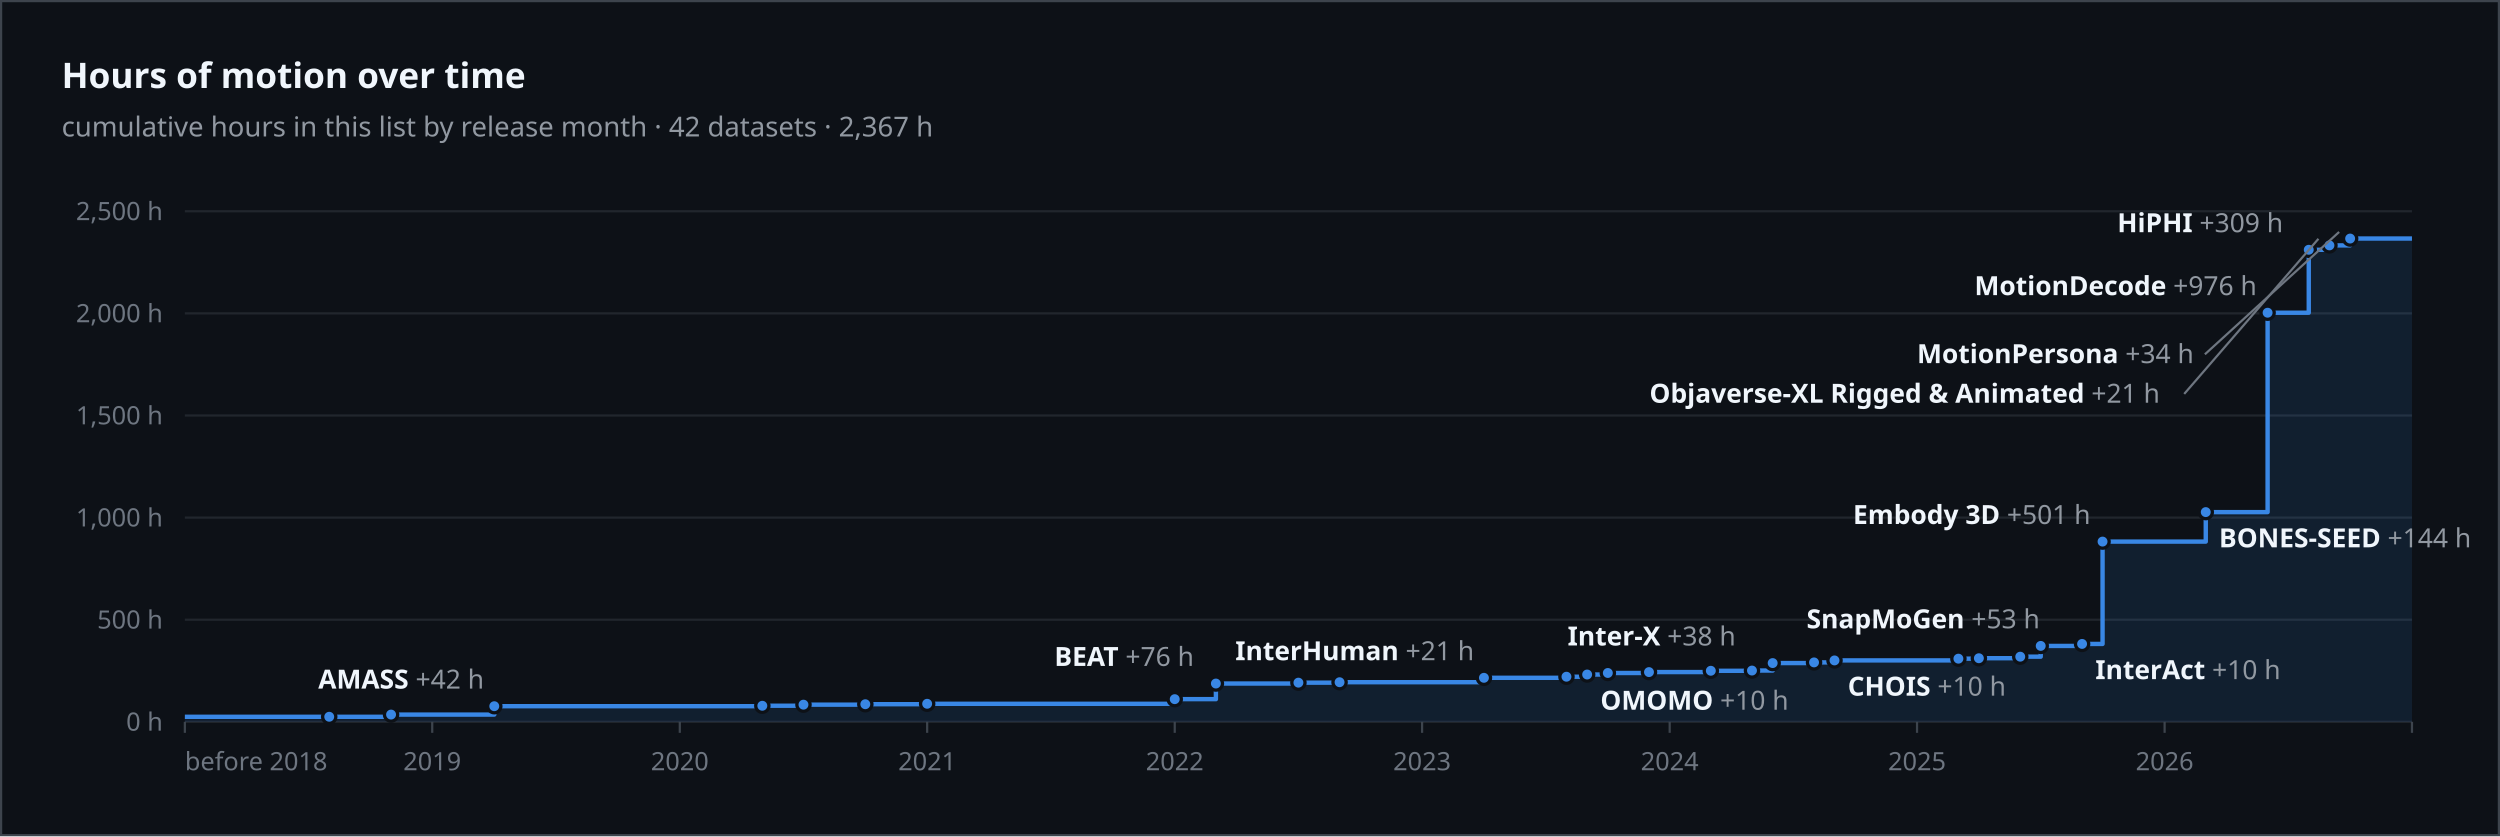
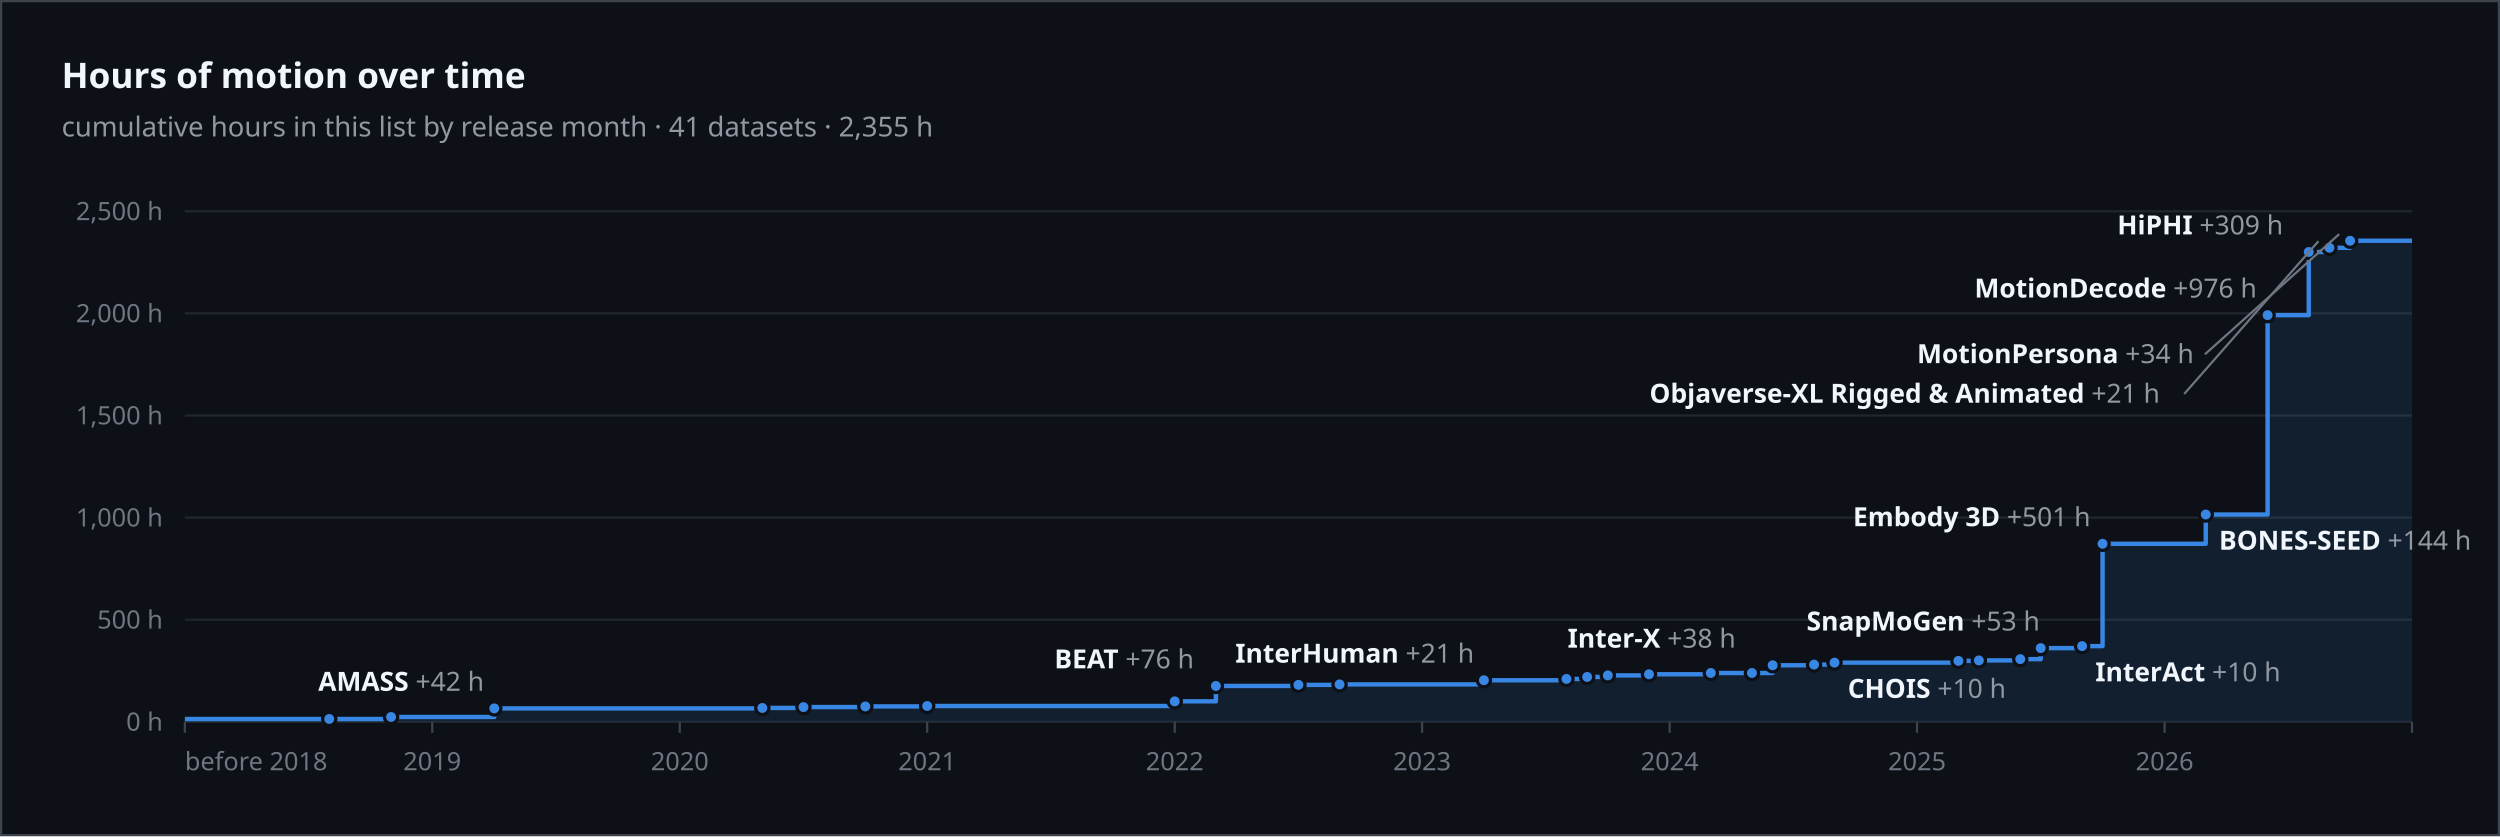
<svg xmlns="http://www.w3.org/2000/svg" width="1136" height="380" viewBox="0 0 1136 380" role="img" aria-label="Hours of motion over time" font-family="-apple-system, BlinkMacSystemFont, 'Segoe UI', 'Noto Sans', Helvetica, Arial, sans-serif">
  <rect x="0.5" y="0.5" width="1135" height="379" fill="#0d1117" stroke="#3d444d" />
  <text x="28" y="40" font-size="16" font-weight="600" fill="#f0f6fc">Hours of motion over time</text>
-   <text x="28" y="62" font-size="12.5" fill="#9198a1">cumulative hours in this list by release month · 42 datasets · 2,367 h</text>
+   <text x="28" y="62" font-size="12.5" fill="#9198a1">cumulative hours in this list by release month · 41 datasets · 2,355 h</text>
  <line x1="84" y1="328.0" x2="1096" y2="328.0" stroke="#21262d" stroke-width="1" />
  <text x="74" y="328.0" dy="0.35em" text-anchor="end" font-size="11.5" fill="#6e7681">0 h</text>
  <line x1="84" y1="281.6" x2="1096" y2="281.6" stroke="#21262d" stroke-width="1" />
  <text x="74" y="281.6" dy="0.35em" text-anchor="end" font-size="11.5" fill="#6e7681">500 h</text>
  <line x1="84" y1="235.2" x2="1096" y2="235.2" stroke="#21262d" stroke-width="1" />
  <text x="74" y="235.2" dy="0.35em" text-anchor="end" font-size="11.5" fill="#6e7681">1,000 h</text>
  <line x1="84" y1="188.8" x2="1096" y2="188.8" stroke="#21262d" stroke-width="1" />
  <text x="74" y="188.8" dy="0.35em" text-anchor="end" font-size="11.5" fill="#6e7681">1,500 h</text>
  <line x1="84" y1="142.4" x2="1096" y2="142.4" stroke="#21262d" stroke-width="1" />
  <text x="74" y="142.4" dy="0.35em" text-anchor="end" font-size="11.5" fill="#6e7681">2,000 h</text>
  <line x1="84" y1="96.0" x2="1096" y2="96.0" stroke="#21262d" stroke-width="1" />
  <text x="74" y="96.0" dy="0.35em" text-anchor="end" font-size="11.5" fill="#6e7681">2,500 h</text>
  <line x1="84.0" y1="328" x2="84.0" y2="333" stroke="#3d444d" />
  <text x="84.0" y="350" text-anchor="start" font-size="11.5" fill="#6e7681">before 2018</text>
  <line x1="196.4" y1="328" x2="196.4" y2="333" stroke="#3d444d" />
  <text x="196.4" y="350" text-anchor="middle" font-size="11.5" fill="#6e7681">2019</text>
  <line x1="308.9" y1="328" x2="308.9" y2="333" stroke="#3d444d" />
  <text x="308.9" y="350" text-anchor="middle" font-size="11.5" fill="#6e7681">2020</text>
  <line x1="421.3" y1="328" x2="421.3" y2="333" stroke="#3d444d" />
  <text x="421.3" y="350" text-anchor="middle" font-size="11.5" fill="#6e7681">2021</text>
  <line x1="533.8" y1="328" x2="533.8" y2="333" stroke="#3d444d" />
  <text x="533.8" y="350" text-anchor="middle" font-size="11.5" fill="#6e7681">2022</text>
  <line x1="646.2" y1="328" x2="646.2" y2="333" stroke="#3d444d" />
  <text x="646.2" y="350" text-anchor="middle" font-size="11.5" fill="#6e7681">2023</text>
  <line x1="758.7" y1="328" x2="758.7" y2="333" stroke="#3d444d" />
  <text x="758.7" y="350" text-anchor="middle" font-size="11.5" fill="#6e7681">2024</text>
  <line x1="871.1" y1="328" x2="871.1" y2="333" stroke="#3d444d" />
  <text x="871.1" y="350" text-anchor="middle" font-size="11.5" fill="#6e7681">2025</text>
  <line x1="983.6" y1="328" x2="983.6" y2="333" stroke="#3d444d" />
  <text x="983.6" y="350" text-anchor="middle" font-size="11.5" fill="#6e7681">2026</text>
  <line x1="1096.0" y1="328" x2="1096.0" y2="333" stroke="#3d444d" />
-   <path d="M84,328 L84,325.7 L84.0,325.7 L149.6,325.7 L149.6,325.7 L177.7,325.7 L177.7,324.7 L224.6,324.7 L224.6,320.9 L346.4,320.9 L346.4,320.7 L365.1,320.7 L365.1,320.2 L393.2,320.2 L393.2,320.0 L421.3,320.0 L421.3,319.8 L533.8,319.8 L533.8,317.7 L552.5,317.7 L552.5,310.6 L590.0,310.6 L590.0,310.2 L608.7,310.2 L608.7,310.0 L674.3,310.0 L674.3,308.0 L711.8,308.0 L711.8,307.5 L721.2,307.5 L721.2,306.5 L730.6,306.5 L730.6,305.8 L749.3,305.8 L749.3,305.4 L777.4,305.4 L777.4,304.8 L796.1,304.8 L796.1,304.7 L805.5,304.7 L805.5,301.3 L824.3,301.3 L824.3,301.0 L833.6,301.0 L833.6,300.1 L889.9,300.1 L889.9,299.3 L899.2,299.3 L899.2,299.1 L918.0,299.1 L918.0,298.4 L927.3,298.4 L927.3,293.5 L946.1,293.5 L946.1,292.6 L955.4,292.6 L955.4,246.1 L1002.3,246.1 L1002.3,232.7 L1030.4,232.7 L1030.4,142.1 L1049.1,142.1 L1049.1,113.5 L1058.5,113.5 L1058.5,111.5 L1067.9,111.5 L1067.9,108.4 L1096.0,108.4 L1096.0,328 Z" fill="#3987e5" fill-opacity="0.12" />
-   <path d="M84.0,325.7 L149.6,325.7 L149.6,325.7 L177.7,325.7 L177.7,324.7 L224.6,324.7 L224.6,320.9 L346.4,320.9 L346.4,320.7 L365.1,320.7 L365.1,320.2 L393.2,320.2 L393.2,320.0 L421.3,320.0 L421.3,319.8 L533.8,319.8 L533.8,317.7 L552.5,317.7 L552.5,310.6 L590.0,310.6 L590.0,310.2 L608.7,310.2 L608.7,310.0 L674.3,310.0 L674.3,308.0 L711.8,308.0 L711.8,307.5 L721.2,307.5 L721.2,306.5 L730.6,306.5 L730.6,305.8 L749.3,305.8 L749.3,305.4 L777.4,305.4 L777.4,304.8 L796.1,304.8 L796.1,304.7 L805.5,304.7 L805.5,301.3 L824.3,301.3 L824.3,301.0 L833.6,301.0 L833.6,300.1 L889.9,300.1 L889.9,299.3 L899.2,299.3 L899.2,299.1 L918.0,299.1 L918.0,298.4 L927.3,298.4 L927.3,293.5 L946.1,293.5 L946.1,292.6 L955.4,292.6 L955.4,246.1 L1002.3,246.1 L1002.3,232.7 L1030.4,232.7 L1030.4,142.1 L1049.1,142.1 L1049.1,113.5 L1058.5,113.5 L1058.5,111.5 L1067.9,111.5 L1067.9,108.4 L1096.0,108.4" fill="none" stroke="#3987e5" stroke-width="2" stroke-linejoin="round" />
-   <circle cx="149.6" cy="325.7" r="3" fill="#3987e5" stroke="#0d1117" stroke-width="1.5" />
-   <circle cx="177.7" cy="324.7" r="3" fill="#3987e5" stroke="#0d1117" stroke-width="1.5" />
-   <circle cx="224.6" cy="320.9" r="3" fill="#3987e5" stroke="#0d1117" stroke-width="1.5" />
-   <circle cx="346.4" cy="320.7" r="3" fill="#3987e5" stroke="#0d1117" stroke-width="1.5" />
-   <circle cx="365.1" cy="320.2" r="3" fill="#3987e5" stroke="#0d1117" stroke-width="1.5" />
-   <circle cx="393.2" cy="320.0" r="3" fill="#3987e5" stroke="#0d1117" stroke-width="1.5" />
-   <circle cx="421.3" cy="319.8" r="3" fill="#3987e5" stroke="#0d1117" stroke-width="1.5" />
-   <circle cx="533.8" cy="317.7" r="3" fill="#3987e5" stroke="#0d1117" stroke-width="1.5" />
-   <circle cx="552.5" cy="310.6" r="3" fill="#3987e5" stroke="#0d1117" stroke-width="1.5" />
-   <circle cx="590.0" cy="310.2" r="3" fill="#3987e5" stroke="#0d1117" stroke-width="1.5" />
-   <circle cx="608.7" cy="310.0" r="3" fill="#3987e5" stroke="#0d1117" stroke-width="1.5" />
-   <circle cx="674.3" cy="308.0" r="3" fill="#3987e5" stroke="#0d1117" stroke-width="1.5" />
-   <circle cx="711.8" cy="307.5" r="3" fill="#3987e5" stroke="#0d1117" stroke-width="1.5" />
-   <circle cx="721.2" cy="306.5" r="3" fill="#3987e5" stroke="#0d1117" stroke-width="1.5" />
-   <circle cx="730.6" cy="305.8" r="3" fill="#3987e5" stroke="#0d1117" stroke-width="1.5" />
-   <circle cx="749.3" cy="305.4" r="3" fill="#3987e5" stroke="#0d1117" stroke-width="1.5" />
-   <circle cx="777.4" cy="304.8" r="3" fill="#3987e5" stroke="#0d1117" stroke-width="1.5" />
-   <circle cx="796.1" cy="304.7" r="3" fill="#3987e5" stroke="#0d1117" stroke-width="1.5" />
-   <circle cx="805.5" cy="301.3" r="3" fill="#3987e5" stroke="#0d1117" stroke-width="1.5" />
-   <circle cx="824.3" cy="301.0" r="3" fill="#3987e5" stroke="#0d1117" stroke-width="1.5" />
-   <circle cx="833.6" cy="300.1" r="3" fill="#3987e5" stroke="#0d1117" stroke-width="1.5" />
-   <circle cx="889.9" cy="299.3" r="3" fill="#3987e5" stroke="#0d1117" stroke-width="1.5" />
-   <circle cx="899.2" cy="299.1" r="3" fill="#3987e5" stroke="#0d1117" stroke-width="1.5" />
-   <circle cx="918.0" cy="298.4" r="3" fill="#3987e5" stroke="#0d1117" stroke-width="1.5" />
-   <circle cx="927.3" cy="293.5" r="3" fill="#3987e5" stroke="#0d1117" stroke-width="1.5" />
-   <circle cx="946.1" cy="292.6" r="3" fill="#3987e5" stroke="#0d1117" stroke-width="1.5" />
-   <circle cx="955.4" cy="246.1" r="3" fill="#3987e5" stroke="#0d1117" stroke-width="1.5" />
-   <circle cx="1002.3" cy="232.7" r="3" fill="#3987e5" stroke="#0d1117" stroke-width="1.5" />
-   <circle cx="1030.4" cy="142.1" r="3" fill="#3987e5" stroke="#0d1117" stroke-width="1.5" />
-   <circle cx="1049.1" cy="113.5" r="3" fill="#3987e5" stroke="#0d1117" stroke-width="1.5" />
-   <circle cx="1058.5" cy="111.5" r="3" fill="#3987e5" stroke="#0d1117" stroke-width="1.5" />
-   <circle cx="1067.9" cy="108.4" r="3" fill="#3987e5" stroke="#0d1117" stroke-width="1.5" />
-   <text x="897.2" y="134.1" font-size="12" fill="#f0f6fc">
+   <path d="M84,328 L84,326.7 L84.0,326.7 L149.6,326.7 L149.6,326.7 L177.7,326.7 L177.7,325.8 L224.6,325.8 L224.6,321.9 L346.4,321.9 L346.4,321.7 L365.1,321.7 L365.1,321.3 L393.2,321.3 L393.2,321.0 L421.3,321.0 L421.3,320.8 L533.8,320.8 L533.8,318.7 L552.5,318.7 L552.5,311.7 L590.0,311.7 L590.0,311.2 L608.7,311.2 L608.7,311.0 L674.3,311.0 L674.3,309.1 L711.8,309.1 L711.8,308.5 L721.2,308.5 L721.2,307.6 L730.6,307.6 L730.6,306.9 L749.3,306.9 L749.3,306.4 L777.4,306.4 L777.4,305.8 L796.1,305.8 L796.1,305.8 L805.5,305.8 L805.5,302.3 L824.3,302.3 L824.3,302.0 L833.6,302.0 L833.6,301.1 L889.9,301.1 L889.9,300.3 L899.2,300.3 L899.2,300.1 L918.0,300.1 L918.0,299.5 L927.3,299.5 L927.3,294.5 L946.1,294.5 L946.1,293.6 L955.4,293.6 L955.4,247.1 L1002.3,247.1 L1002.3,233.8 L1030.4,233.8 L1030.4,143.2 L1049.1,143.2 L1049.1,114.5 L1058.5,114.5 L1058.5,112.6 L1067.9,112.6 L1067.9,109.4 L1096.0,109.4 L1096.0,328 Z" fill="#3987e5" fill-opacity="0.12" />
+   <path d="M84.0,326.7 L149.6,326.7 L149.6,326.7 L177.7,326.7 L177.7,325.8 L224.6,325.8 L224.6,321.9 L346.4,321.9 L346.4,321.7 L365.1,321.7 L365.1,321.3 L393.2,321.3 L393.2,321.0 L421.3,321.0 L421.3,320.8 L533.8,320.8 L533.8,318.7 L552.5,318.7 L552.5,311.7 L590.0,311.7 L590.0,311.2 L608.7,311.2 L608.7,311.0 L674.3,311.0 L674.3,309.1 L711.8,309.1 L711.8,308.5 L721.2,308.5 L721.2,307.6 L730.6,307.6 L730.6,306.9 L749.3,306.9 L749.3,306.4 L777.4,306.4 L777.4,305.8 L796.1,305.8 L796.1,305.8 L805.5,305.8 L805.5,302.3 L824.3,302.3 L824.3,302.0 L833.6,302.0 L833.6,301.1 L889.9,301.1 L889.9,300.3 L899.2,300.3 L899.2,300.1 L918.0,300.1 L918.0,299.5 L927.3,299.5 L927.3,294.5 L946.1,294.5 L946.1,293.6 L955.4,293.6 L955.4,247.1 L1002.3,247.1 L1002.3,233.8 L1030.4,233.8 L1030.4,143.2 L1049.1,143.2 L1049.1,114.5 L1058.5,114.5 L1058.5,112.6 L1067.9,112.6 L1067.9,109.4 L1096.0,109.4" fill="none" stroke="#3987e5" stroke-width="2" stroke-linejoin="round" />
+   <circle cx="149.6" cy="326.7" r="3" fill="#3987e5" stroke="#0d1117" stroke-width="1.5" />
+   <circle cx="177.7" cy="325.8" r="3" fill="#3987e5" stroke="#0d1117" stroke-width="1.5" />
+   <circle cx="224.6" cy="321.9" r="3" fill="#3987e5" stroke="#0d1117" stroke-width="1.5" />
+   <circle cx="346.4" cy="321.7" r="3" fill="#3987e5" stroke="#0d1117" stroke-width="1.5" />
+   <circle cx="365.1" cy="321.3" r="3" fill="#3987e5" stroke="#0d1117" stroke-width="1.5" />
+   <circle cx="393.2" cy="321.0" r="3" fill="#3987e5" stroke="#0d1117" stroke-width="1.5" />
+   <circle cx="421.3" cy="320.8" r="3" fill="#3987e5" stroke="#0d1117" stroke-width="1.5" />
+   <circle cx="533.8" cy="318.7" r="3" fill="#3987e5" stroke="#0d1117" stroke-width="1.5" />
+   <circle cx="552.5" cy="311.7" r="3" fill="#3987e5" stroke="#0d1117" stroke-width="1.5" />
+   <circle cx="590.0" cy="311.2" r="3" fill="#3987e5" stroke="#0d1117" stroke-width="1.5" />
+   <circle cx="608.7" cy="311.0" r="3" fill="#3987e5" stroke="#0d1117" stroke-width="1.5" />
+   <circle cx="674.3" cy="309.1" r="3" fill="#3987e5" stroke="#0d1117" stroke-width="1.5" />
+   <circle cx="711.8" cy="308.5" r="3" fill="#3987e5" stroke="#0d1117" stroke-width="1.5" />
+   <circle cx="721.2" cy="307.6" r="3" fill="#3987e5" stroke="#0d1117" stroke-width="1.5" />
+   <circle cx="730.6" cy="306.9" r="3" fill="#3987e5" stroke="#0d1117" stroke-width="1.5" />
+   <circle cx="749.3" cy="306.4" r="3" fill="#3987e5" stroke="#0d1117" stroke-width="1.5" />
+   <circle cx="777.4" cy="305.8" r="3" fill="#3987e5" stroke="#0d1117" stroke-width="1.5" />
+   <circle cx="796.1" cy="305.8" r="3" fill="#3987e5" stroke="#0d1117" stroke-width="1.5" />
+   <circle cx="805.5" cy="302.3" r="3" fill="#3987e5" stroke="#0d1117" stroke-width="1.5" />
+   <circle cx="824.3" cy="302.0" r="3" fill="#3987e5" stroke="#0d1117" stroke-width="1.5" />
+   <circle cx="833.6" cy="301.1" r="3" fill="#3987e5" stroke="#0d1117" stroke-width="1.5" />
+   <circle cx="889.9" cy="300.3" r="3" fill="#3987e5" stroke="#0d1117" stroke-width="1.5" />
+   <circle cx="899.2" cy="300.1" r="3" fill="#3987e5" stroke="#0d1117" stroke-width="1.5" />
+   <circle cx="918.0" cy="299.5" r="3" fill="#3987e5" stroke="#0d1117" stroke-width="1.5" />
+   <circle cx="927.3" cy="294.5" r="3" fill="#3987e5" stroke="#0d1117" stroke-width="1.5" />
+   <circle cx="946.1" cy="293.6" r="3" fill="#3987e5" stroke="#0d1117" stroke-width="1.5" />
+   <circle cx="955.4" cy="247.1" r="3" fill="#3987e5" stroke="#0d1117" stroke-width="1.5" />
+   <circle cx="1002.3" cy="233.8" r="3" fill="#3987e5" stroke="#0d1117" stroke-width="1.5" />
+   <circle cx="1030.4" cy="143.2" r="3" fill="#3987e5" stroke="#0d1117" stroke-width="1.5" />
+   <circle cx="1049.1" cy="114.5" r="3" fill="#3987e5" stroke="#0d1117" stroke-width="1.5" />
+   <circle cx="1058.5" cy="112.6" r="3" fill="#3987e5" stroke="#0d1117" stroke-width="1.5" />
+   <circle cx="1067.9" cy="109.4" r="3" fill="#3987e5" stroke="#0d1117" stroke-width="1.5" />
+   <text x="897.2" y="135.2" font-size="12" fill="#f0f6fc">
    <tspan font-weight="600">MotionDecode</tspan>
    <tspan fill="#9198a1">+976 h</tspan>
  </text>
-   <text x="842.0" y="238.1" font-size="12" fill="#f0f6fc">
+   <text x="842.0" y="239.1" font-size="12" fill="#f0f6fc">
    <tspan font-weight="600">Embody 3D</tspan>
    <tspan fill="#9198a1">+501 h</tspan>
  </text>
-   <text x="962.1" y="105.5" font-size="12" fill="#f0f6fc">
+   <text x="962.1" y="106.5" font-size="12" fill="#f0f6fc">
    <tspan font-weight="600">HiPHI</tspan>
    <tspan fill="#9198a1">+309 h</tspan>
  </text>
-   <text x="1008.3" y="248.7" font-size="12" fill="#f0f6fc">
+   <text x="1008.3" y="249.8" font-size="12" fill="#f0f6fc">
    <tspan font-weight="600">BONES-SEED</tspan>
    <tspan fill="#9198a1">+144 h</tspan>
  </text>
-   <text x="479.1" y="302.6" font-size="12" fill="#f0f6fc">
+   <text x="479.1" y="303.7" font-size="12" fill="#f0f6fc">
    <tspan font-weight="600">BEAT</tspan>
    <tspan fill="#9198a1">+76 h</tspan>
  </text>
-   <text x="820.9" y="285.5" font-size="12" fill="#f0f6fc">
+   <text x="820.9" y="286.5" font-size="12" fill="#f0f6fc">
    <tspan font-weight="600">SnapMoGen</tspan>
    <tspan fill="#9198a1">+53 h</tspan>
  </text>
-   <text x="144.6" y="312.9" font-size="12" fill="#f0f6fc">
+   <text x="144.6" y="313.9" font-size="12" fill="#f0f6fc">
    <tspan font-weight="600">AMASS</tspan>
    <tspan fill="#9198a1">+42 h</tspan>
  </text>
-   <text x="712.3" y="293.3" font-size="12" fill="#f0f6fc">
+   <text x="712.3" y="294.3" font-size="12" fill="#f0f6fc">
    <tspan font-weight="600">Inter-X</tspan>
    <tspan fill="#9198a1">+38 h</tspan>
  </text>
-   <path d="M1001.9,161.0 L1062.9,105.4" stroke="#6e7681" stroke-width="1" fill="none" />
+   <path d="M1001.9,161.0 L1062.9,106.4" stroke="#6e7681" stroke-width="1" fill="none" />
  <text x="871.1" y="165.0" font-size="12" fill="#f0f6fc">
    <tspan font-weight="600">MotionPersona</tspan>
    <tspan fill="#9198a1">+34 h</tspan>
  </text>
-   <path d="M992.5,179.0 L1053.5,108.5" stroke="#6e7681" stroke-width="1" fill="none" />
+   <path d="M992.5,179.0 L1053.5,109.6" stroke="#6e7681" stroke-width="1" fill="none" />
  <text x="749.5" y="183.0" font-size="12" fill="#f0f6fc">
    <tspan font-weight="600">Objaverse-XL Rigged &amp; Animated</tspan>
    <tspan fill="#9198a1">+21 h</tspan>
  </text>
-   <text x="561.3" y="300.0" font-size="12" fill="#f0f6fc">
+   <text x="561.3" y="301.1" font-size="12" fill="#f0f6fc">
    <tspan font-weight="600">InterHuman</tspan>
    <tspan fill="#9198a1">+21 h</tspan>
  </text>
-   <text x="727.2" y="322.5" font-size="12" fill="#f0f6fc">
-     <tspan font-weight="600">OMOMO</tspan>
-     <tspan fill="#9198a1">+10 h</tspan>
-   </text>
-   <text x="839.6" y="316.1" font-size="12" fill="#f0f6fc">
+   <text x="839.6" y="317.1" font-size="12" fill="#f0f6fc">
    <tspan font-weight="600">CHOIS</tspan>
    <tspan fill="#9198a1">+10 h</tspan>
  </text>
-   <text x="952.1" y="308.6" font-size="12" fill="#f0f6fc">
+   <text x="952.1" y="309.6" font-size="12" fill="#f0f6fc">
    <tspan font-weight="600">InterAct</tspan>
    <tspan fill="#9198a1">+10 h</tspan>
  </text>
</svg>
